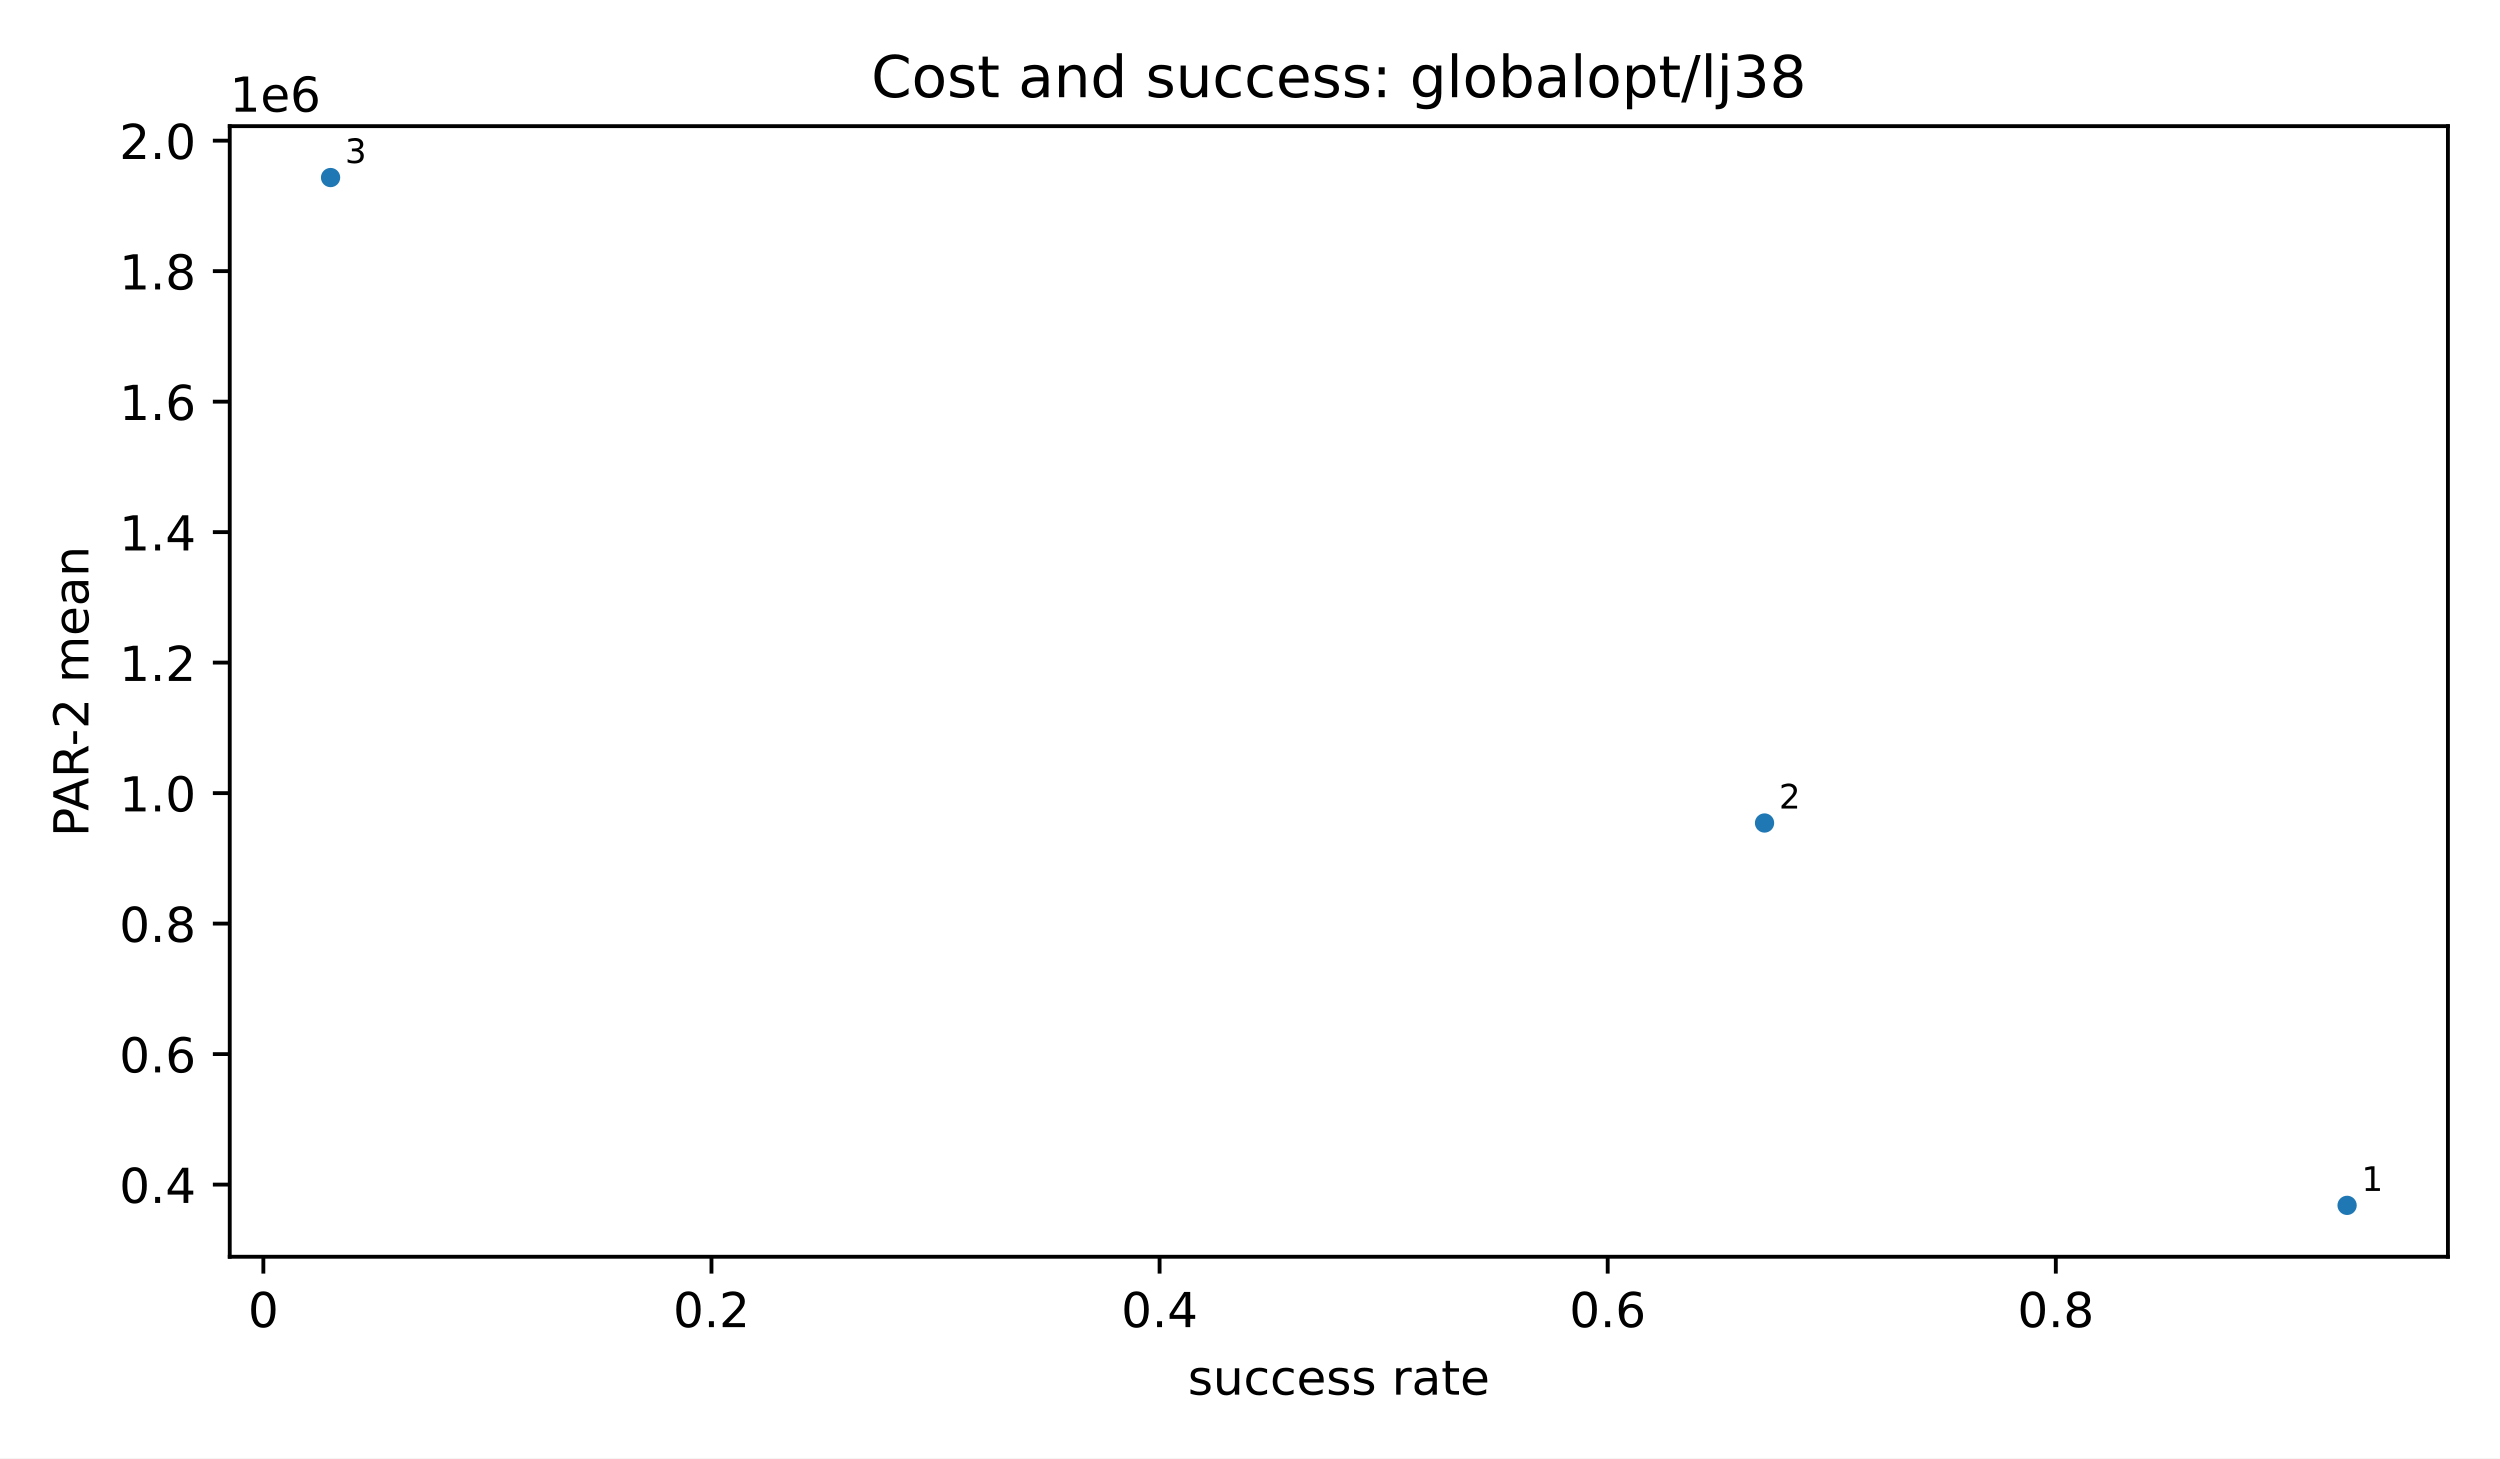
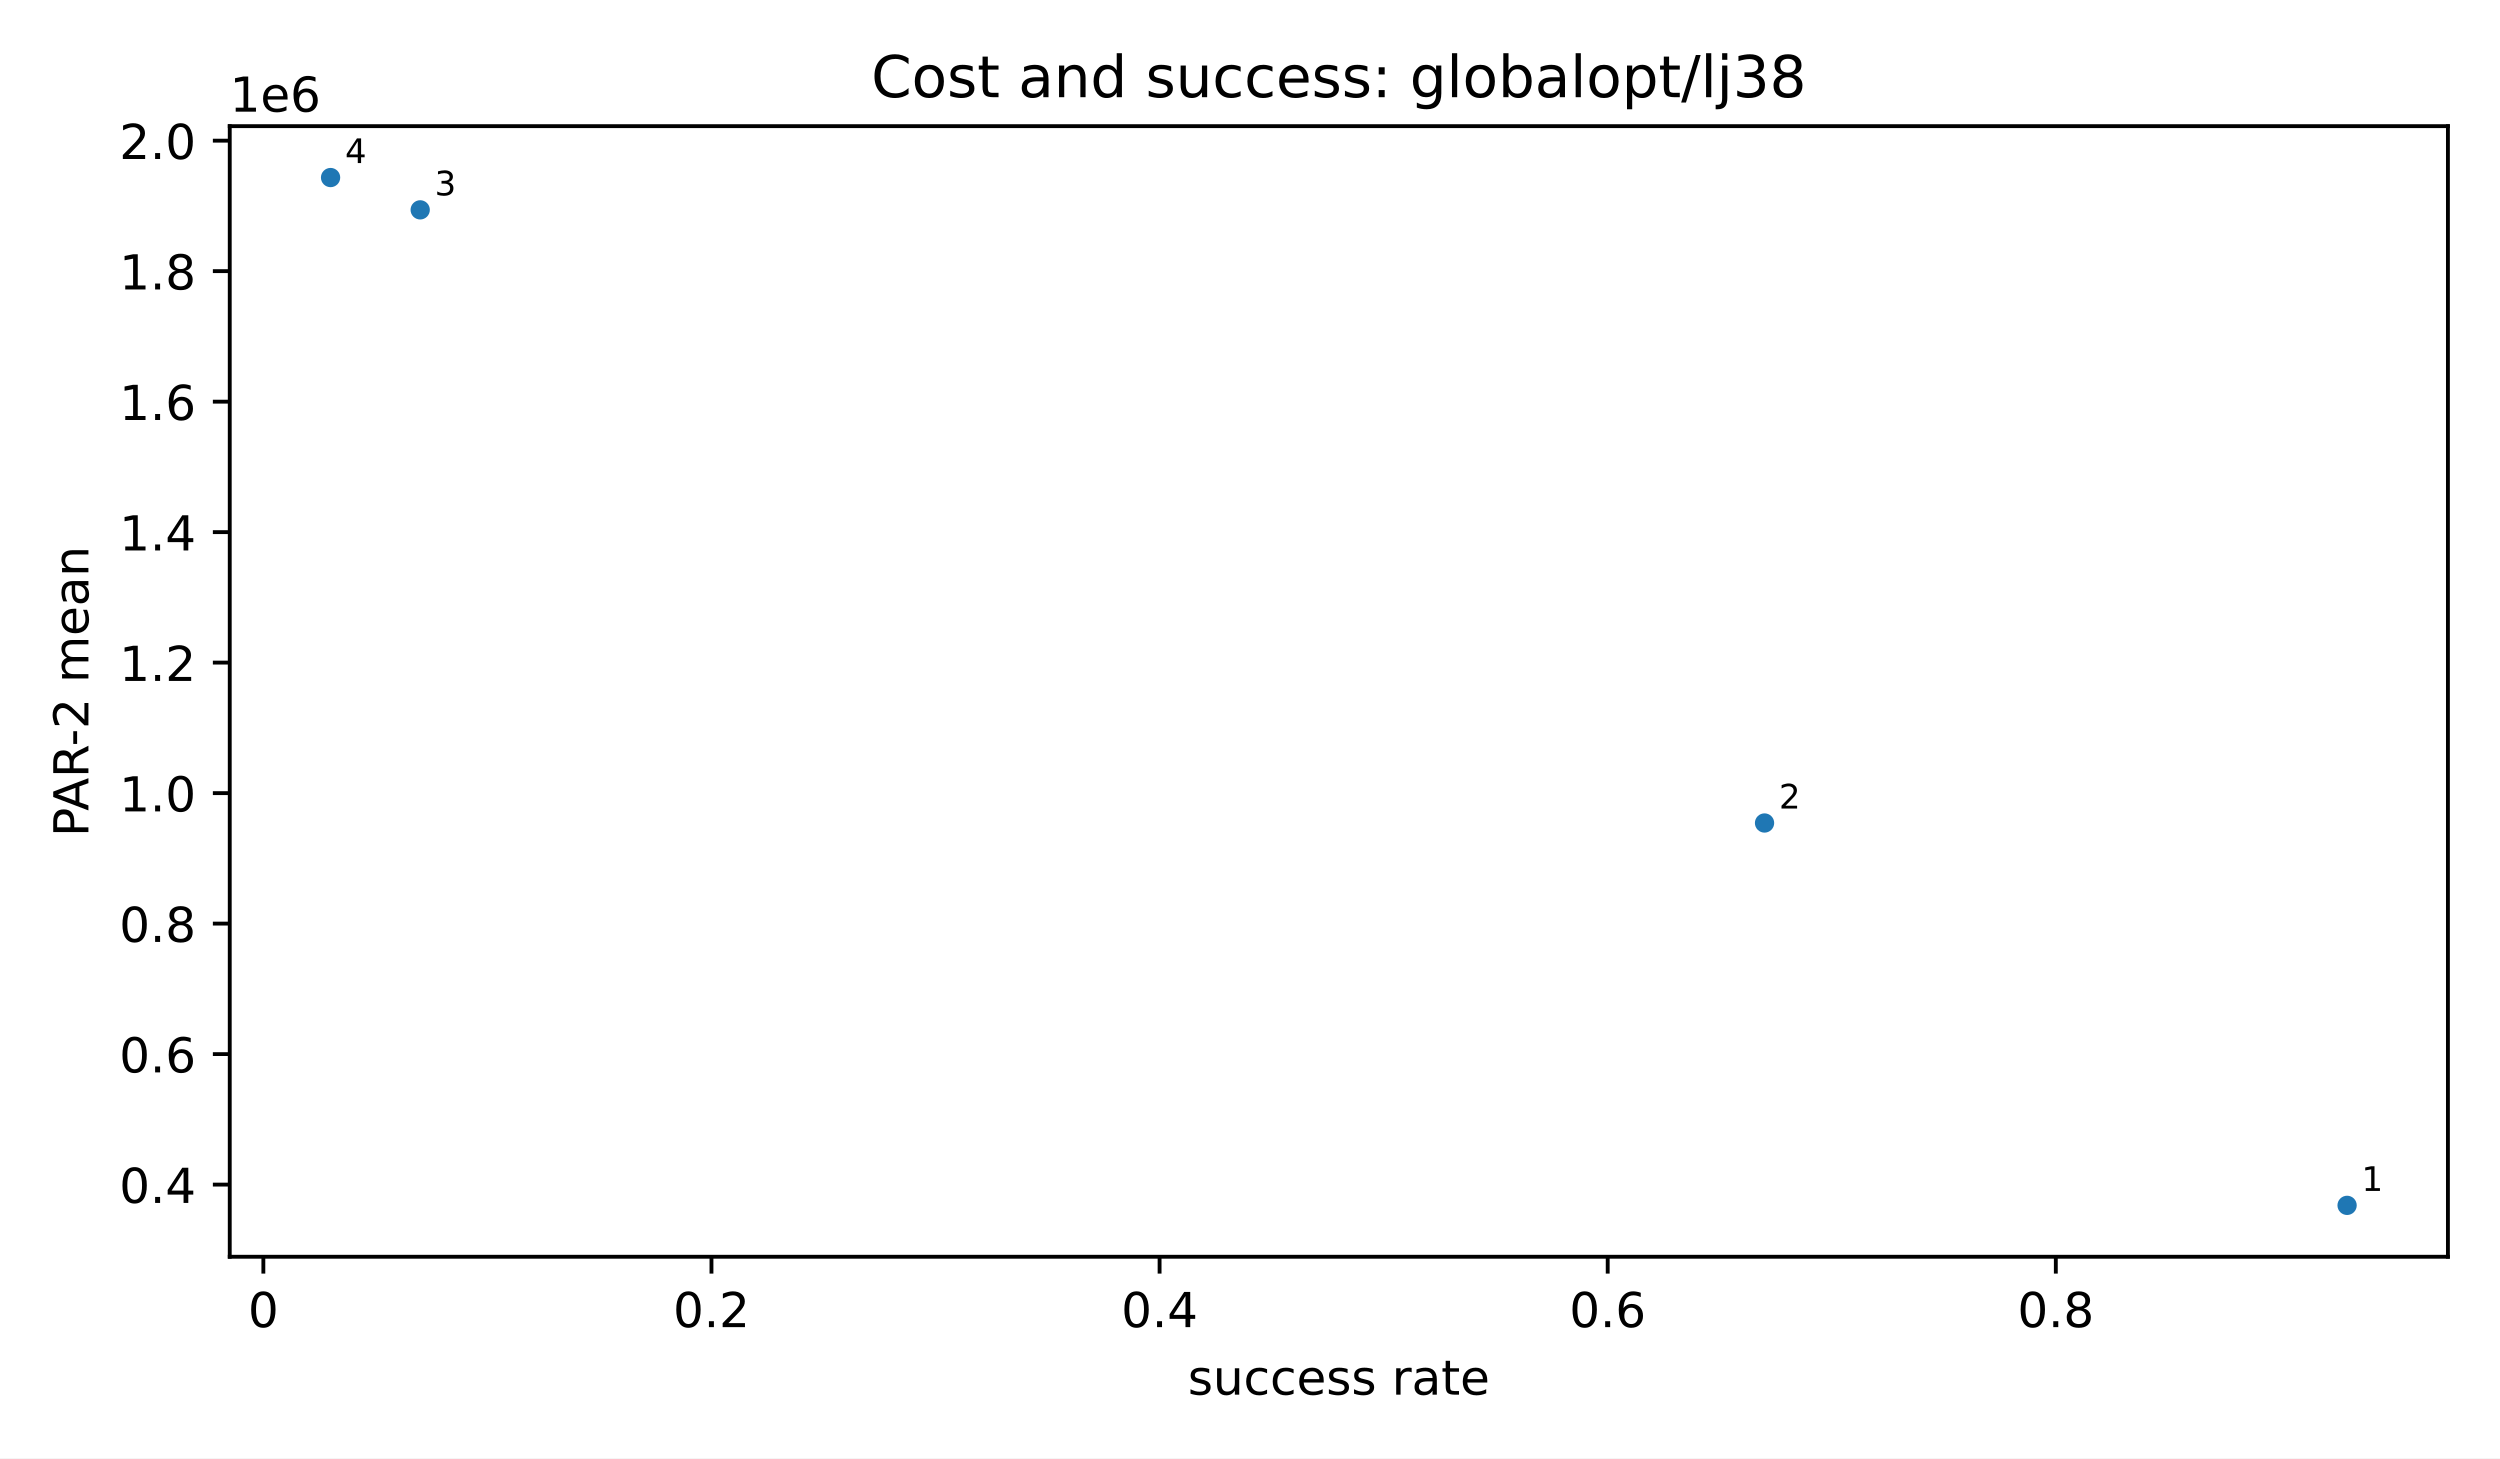
<svg xmlns="http://www.w3.org/2000/svg" xmlns:xlink="http://www.w3.org/1999/xlink" width="518.4pt" height="302.4pt" viewBox="0 0 518.4 302.4" version="1.1">
  <defs>
    <style type="text/css">*{stroke-linejoin: round; stroke-linecap: butt}</style>
  </defs>
  <g id="figure_1">
    <g id="patch_1">
      <path d="M 0 302.4  L 518.4 302.4  L 518.4 0  L 0 0  z " style="fill: #ffffff" />
    </g>
    <g id="axes_1">
      <g id="patch_2">
        <path d="M 47.64 260.6  L 507.6 260.6  L 507.6 26.16  L 47.64 26.16  z " style="fill: #ffffff" />
      </g>
      <g id="PathCollection_1">
        <defs>
          <path id="m2d8934182f" d="M 0 2  C 0.53 2 1.039 1.789 1.414 1.414  C 1.789 1.039 2 0.53 2 0  C 2 -0.53 1.789 -1.039 1.414 -1.414  C 1.039 -1.789 0.53 -2 0 -2  C -0.53 -2 -1.039 -1.789 -1.414 -1.414  C -1.789 -1.039 -2 -0.53 -2 0  C -2 0.53 -1.789 1.039 -1.414 1.414  C -1.039 1.789 -0.53 2 0 2  z " />
        </defs>
        <g clip-path="url(#p56d7a41fdd)">
          <use xlink:href="#m2d8934182f" x="486.693" y="249.944" style="fill: #1f77b4" />
          <use xlink:href="#m2d8934182f" x="365.895" y="170.657" style="fill: #1f77b4" />
+           <use xlink:href="#m2d8934182f" x="87.132" y="43.516" style="fill: #1f77b4" />
          <use xlink:href="#m2d8934182f" x="68.547" y="36.816" style="fill: #1f77b4" />
        </g>
      </g>
      <g id="matplotlib.axis_1">
        <g id="xtick_1">
          <g id="line2d_1">
            <defs>
              <path id="m8ea4d47d77" d="M 0 0  L 0 3.5  " style="stroke: #000000; stroke-width: 0.8" />
            </defs>
            <g>
              <use xlink:href="#m8ea4d47d77" x="54.609" y="260.6" style="stroke: #000000; stroke-width: 0.8" />
            </g>
          </g>
          <g id="text_1">
            <text style="font-size: 10px; font-family: 'DejaVu Sans', 'Bitstream Vera Sans', 'Computer Modern Sans Serif', 'Lucida Grande', 'Verdana', 'Geneva', 'Lucid', 'Arial', 'Helvetica', 'Avant Garde', sans-serif; text-anchor: middle" x="54.609" y="275.198" transform="rotate(-0 54.60909 275.1977)">0</text>
          </g>
        </g>
        <g id="xtick_2">
          <g id="line2d_2">
            <g>
              <use xlink:href="#m8ea4d47d77" x="147.53" y="260.6" style="stroke: #000000; stroke-width: 0.8" />
            </g>
          </g>
          <g id="text_2">
            <text style="font-size: 10px; font-family: 'DejaVu Sans', 'Bitstream Vera Sans', 'Computer Modern Sans Serif', 'Lucida Grande', 'Verdana', 'Geneva', 'Lucid', 'Arial', 'Helvetica', 'Avant Garde', sans-serif; text-anchor: middle" x="147.53" y="275.198" transform="rotate(-0 147.5303 275.1977)">0.2</text>
          </g>
        </g>
        <g id="xtick_3">
          <g id="line2d_3">
            <g>
              <use xlink:href="#m8ea4d47d77" x="240.452" y="260.6" style="stroke: #000000; stroke-width: 0.8" />
            </g>
          </g>
          <g id="text_3">
            <text style="font-size: 10px; font-family: 'DejaVu Sans', 'Bitstream Vera Sans', 'Computer Modern Sans Serif', 'Lucida Grande', 'Verdana', 'Geneva', 'Lucid', 'Arial', 'Helvetica', 'Avant Garde', sans-serif; text-anchor: middle" x="240.452" y="275.198" transform="rotate(-0 240.4515 275.1977)">0.4</text>
          </g>
        </g>
        <g id="xtick_4">
          <g id="line2d_4">
            <g>
              <use xlink:href="#m8ea4d47d77" x="333.373" y="260.6" style="stroke: #000000; stroke-width: 0.8" />
            </g>
          </g>
          <g id="text_4">
            <text style="font-size: 10px; font-family: 'DejaVu Sans', 'Bitstream Vera Sans', 'Computer Modern Sans Serif', 'Lucida Grande', 'Verdana', 'Geneva', 'Lucid', 'Arial', 'Helvetica', 'Avant Garde', sans-serif; text-anchor: middle" x="333.373" y="275.198" transform="rotate(-0 333.3727 275.1977)">0.6</text>
          </g>
        </g>
        <g id="xtick_5">
          <g id="line2d_5">
            <g>
              <use xlink:href="#m8ea4d47d77" x="426.294" y="260.6" style="stroke: #000000; stroke-width: 0.8" />
            </g>
          </g>
          <g id="text_5">
            <text style="font-size: 10px; font-family: 'DejaVu Sans', 'Bitstream Vera Sans', 'Computer Modern Sans Serif', 'Lucida Grande', 'Verdana', 'Geneva', 'Lucid', 'Arial', 'Helvetica', 'Avant Garde', sans-serif; text-anchor: middle" x="426.294" y="275.198" transform="rotate(-0 426.2939 275.1977)">0.8</text>
          </g>
        </g>
        <g id="text_6">
          <text style="font-size: 10px; font-family: 'DejaVu Sans', 'Bitstream Vera Sans', 'Computer Modern Sans Serif', 'Lucida Grande', 'Verdana', 'Geneva', 'Lucid', 'Arial', 'Helvetica', 'Avant Garde', sans-serif; text-anchor: middle" x="277.62" y="289.198" transform="rotate(-0 277.62 289.1977)">success rate</text>
        </g>
      </g>
      <g id="matplotlib.axis_2">
        <g id="ytick_1">
          <g id="line2d_6">
            <defs>
              <path id="md659df78fa" d="M 0 0  L -3.5 0  " style="stroke: #000000; stroke-width: 0.8" />
            </defs>
            <g>
              <use xlink:href="#md659df78fa" x="47.64" y="245.636" style="stroke: #000000; stroke-width: 0.8" />
            </g>
          </g>
          <g id="text_7">
            <text style="font-size: 10px; font-family: 'DejaVu Sans', 'Bitstream Vera Sans', 'Computer Modern Sans Serif', 'Lucida Grande', 'Verdana', 'Geneva', 'Lucid', 'Arial', 'Helvetica', 'Avant Garde', sans-serif; text-anchor: end" x="40.64" y="249.435" transform="rotate(-0 40.64 249.4353)">0.4</text>
          </g>
        </g>
        <g id="ytick_2">
          <g id="line2d_7">
            <g>
              <use xlink:href="#md659df78fa" x="47.64" y="218.578" style="stroke: #000000; stroke-width: 0.8" />
            </g>
          </g>
          <g id="text_8">
            <text style="font-size: 10px; font-family: 'DejaVu Sans', 'Bitstream Vera Sans', 'Computer Modern Sans Serif', 'Lucida Grande', 'Verdana', 'Geneva', 'Lucid', 'Arial', 'Helvetica', 'Avant Garde', sans-serif; text-anchor: end" x="40.64" y="222.377" transform="rotate(-0 40.64 222.3769)">0.6</text>
          </g>
        </g>
        <g id="ytick_3">
          <g id="line2d_8">
            <g>
              <use xlink:href="#md659df78fa" x="47.64" y="191.52" style="stroke: #000000; stroke-width: 0.8" />
            </g>
          </g>
          <g id="text_9">
            <text style="font-size: 10px; font-family: 'DejaVu Sans', 'Bitstream Vera Sans', 'Computer Modern Sans Serif', 'Lucida Grande', 'Verdana', 'Geneva', 'Lucid', 'Arial', 'Helvetica', 'Avant Garde', sans-serif; text-anchor: end" x="40.64" y="195.319" transform="rotate(-0 40.64 195.3186)">0.8</text>
          </g>
        </g>
        <g id="ytick_4">
          <g id="line2d_9">
            <g>
              <use xlink:href="#md659df78fa" x="47.64" y="164.461" style="stroke: #000000; stroke-width: 0.8" />
            </g>
          </g>
          <g id="text_10">
            <text style="font-size: 10px; font-family: 'DejaVu Sans', 'Bitstream Vera Sans', 'Computer Modern Sans Serif', 'Lucida Grande', 'Verdana', 'Geneva', 'Lucid', 'Arial', 'Helvetica', 'Avant Garde', sans-serif; text-anchor: end" x="40.64" y="168.26" transform="rotate(-0 40.64 168.2602)">1.0</text>
          </g>
        </g>
        <g id="ytick_5">
          <g id="line2d_10">
            <g>
              <use xlink:href="#md659df78fa" x="47.64" y="137.403" style="stroke: #000000; stroke-width: 0.8" />
            </g>
          </g>
          <g id="text_11">
            <text style="font-size: 10px; font-family: 'DejaVu Sans', 'Bitstream Vera Sans', 'Computer Modern Sans Serif', 'Lucida Grande', 'Verdana', 'Geneva', 'Lucid', 'Arial', 'Helvetica', 'Avant Garde', sans-serif; text-anchor: end" x="40.64" y="141.202" transform="rotate(-0 40.64 141.2018)">1.2</text>
          </g>
        </g>
        <g id="ytick_6">
          <g id="line2d_11">
            <g>
              <use xlink:href="#md659df78fa" x="47.64" y="110.345" style="stroke: #000000; stroke-width: 0.8" />
            </g>
          </g>
          <g id="text_12">
            <text style="font-size: 10px; font-family: 'DejaVu Sans', 'Bitstream Vera Sans', 'Computer Modern Sans Serif', 'Lucida Grande', 'Verdana', 'Geneva', 'Lucid', 'Arial', 'Helvetica', 'Avant Garde', sans-serif; text-anchor: end" x="40.64" y="114.143" transform="rotate(-0 40.64 114.1435)">1.4</text>
          </g>
        </g>
        <g id="ytick_7">
          <g id="line2d_12">
            <g>
              <use xlink:href="#md659df78fa" x="47.64" y="83.286" style="stroke: #000000; stroke-width: 0.8" />
            </g>
          </g>
          <g id="text_13">
            <text style="font-size: 10px; font-family: 'DejaVu Sans', 'Bitstream Vera Sans', 'Computer Modern Sans Serif', 'Lucida Grande', 'Verdana', 'Geneva', 'Lucid', 'Arial', 'Helvetica', 'Avant Garde', sans-serif; text-anchor: end" x="40.64" y="87.085" transform="rotate(-0 40.64 87.0851)">1.6</text>
          </g>
        </g>
        <g id="ytick_8">
          <g id="line2d_13">
            <g>
              <use xlink:href="#md659df78fa" x="47.64" y="56.228" style="stroke: #000000; stroke-width: 0.8" />
            </g>
          </g>
          <g id="text_14">
            <text style="font-size: 10px; font-family: 'DejaVu Sans', 'Bitstream Vera Sans', 'Computer Modern Sans Serif', 'Lucida Grande', 'Verdana', 'Geneva', 'Lucid', 'Arial', 'Helvetica', 'Avant Garde', sans-serif; text-anchor: end" x="40.64" y="60.027" transform="rotate(-0 40.64 60.02673)">1.8</text>
          </g>
        </g>
        <g id="ytick_9">
          <g id="line2d_14">
            <g>
              <use xlink:href="#md659df78fa" x="47.64" y="29.17" style="stroke: #000000; stroke-width: 0.8" />
            </g>
          </g>
          <g id="text_15">
            <text style="font-size: 10px; font-family: 'DejaVu Sans', 'Bitstream Vera Sans', 'Computer Modern Sans Serif', 'Lucida Grande', 'Verdana', 'Geneva', 'Lucid', 'Arial', 'Helvetica', 'Avant Garde', sans-serif; text-anchor: end" x="40.64" y="32.968" transform="rotate(-0 40.64 32.96836)">2.0</text>
          </g>
        </g>
        <g id="text_16">
          <text style="font-size: 10px; font-family: 'DejaVu Sans', 'Bitstream Vera Sans', 'Computer Modern Sans Serif', 'Lucida Grande', 'Verdana', 'Geneva', 'Lucid', 'Arial', 'Helvetica', 'Avant Garde', sans-serif; text-anchor: middle" x="18.335" y="143.38" transform="rotate(-90 18.33453 143.38)">PAR-2 mean</text>
        </g>
        <g id="text_17">
          <text style="font-size: 10px; font-family: 'DejaVu Sans', 'Bitstream Vera Sans', 'Computer Modern Sans Serif', 'Lucida Grande', 'Verdana', 'Geneva', 'Lucid', 'Arial', 'Helvetica', 'Avant Garde', sans-serif; text-anchor: start" x="47.64" y="23.16" transform="rotate(-0 47.64 23.16)">1e6</text>
        </g>
      </g>
      <g id="patch_3">
        <path d="M 47.64 260.6  L 47.64 26.16  " style="fill: none; stroke: #000000; stroke-width: 0.8; stroke-linejoin: miter; stroke-linecap: square" />
      </g>
      <g id="patch_4">
        <path d="M 507.6 260.6  L 507.6 26.16  " style="fill: none; stroke: #000000; stroke-width: 0.8; stroke-linejoin: miter; stroke-linecap: square" />
      </g>
      <g id="patch_5">
        <path d="M 47.64 260.6  L 507.6 260.6  " style="fill: none; stroke: #000000; stroke-width: 0.8; stroke-linejoin: miter; stroke-linecap: square" />
      </g>
      <g id="patch_6">
        <path d="M 47.64 26.16  L 507.6 26.16  " style="fill: none; stroke: #000000; stroke-width: 0.8; stroke-linejoin: miter; stroke-linecap: square" />
      </g>
      <g id="text_18">
        <text style="font-size: 7px; font-family: 'DejaVu Sans', 'Bitstream Vera Sans', 'Computer Modern Sans Serif', 'Lucida Grande', 'Verdana', 'Geneva', 'Lucid', 'Arial', 'Helvetica', 'Avant Garde', sans-serif; text-anchor: start" x="489.693" y="246.944" transform="rotate(-0 489.6927 246.9436)">1</text>
      </g>
      <g id="text_19">
        <text style="font-size: 7px; font-family: 'DejaVu Sans', 'Bitstream Vera Sans', 'Computer Modern Sans Serif', 'Lucida Grande', 'Verdana', 'Geneva', 'Lucid', 'Arial', 'Helvetica', 'Avant Garde', sans-serif; text-anchor: start" x="368.895" y="167.657" transform="rotate(-0 368.8952 167.6574)">2</text>
      </g>
      <g id="text_20">
-         <text style="font-size: 7px; font-family: 'DejaVu Sans', 'Bitstream Vera Sans', 'Computer Modern Sans Serif', 'Lucida Grande', 'Verdana', 'Geneva', 'Lucid', 'Arial', 'Helvetica', 'Avant Garde', sans-serif; text-anchor: start" x="71.547" y="33.816" transform="rotate(-0 71.54727 33.81636)">3</text>
+         <text style="font-size: 7px; font-family: 'DejaVu Sans', 'Bitstream Vera Sans', 'Computer Modern Sans Serif', 'Lucida Grande', 'Verdana', 'Geneva', 'Lucid', 'Arial', 'Helvetica', 'Avant Garde', sans-serif; text-anchor: start" x="90.132" y="40.516" transform="rotate(-0 90.13151 40.51555)">3</text>
      </g>
      <g id="text_21">
+         <text style="font-size: 7px; font-family: 'DejaVu Sans', 'Bitstream Vera Sans', 'Computer Modern Sans Serif', 'Lucida Grande', 'Verdana', 'Geneva', 'Lucid', 'Arial', 'Helvetica', 'Avant Garde', sans-serif; text-anchor: start" x="71.547" y="33.816" transform="rotate(-0 71.54727 33.81636)">4</text>
+       </g>
+       <g id="text_22">
        <text style="font-size: 12px; font-family: 'DejaVu Sans', 'Bitstream Vera Sans', 'Computer Modern Sans Serif', 'Lucida Grande', 'Verdana', 'Geneva', 'Lucid', 'Arial', 'Helvetica', 'Avant Garde', sans-serif; text-anchor: middle" x="277.62" y="20.16" transform="rotate(-0 277.62 20.16)">Cost and success: globalopt/lj38</text>
      </g>
    </g>
  </g>
  <defs>
    <clipPath id="p56d7a41fdd">
      <rect x="47.64" y="26.16" width="459.96" height="234.44" />
    </clipPath>
  </defs>
</svg>
